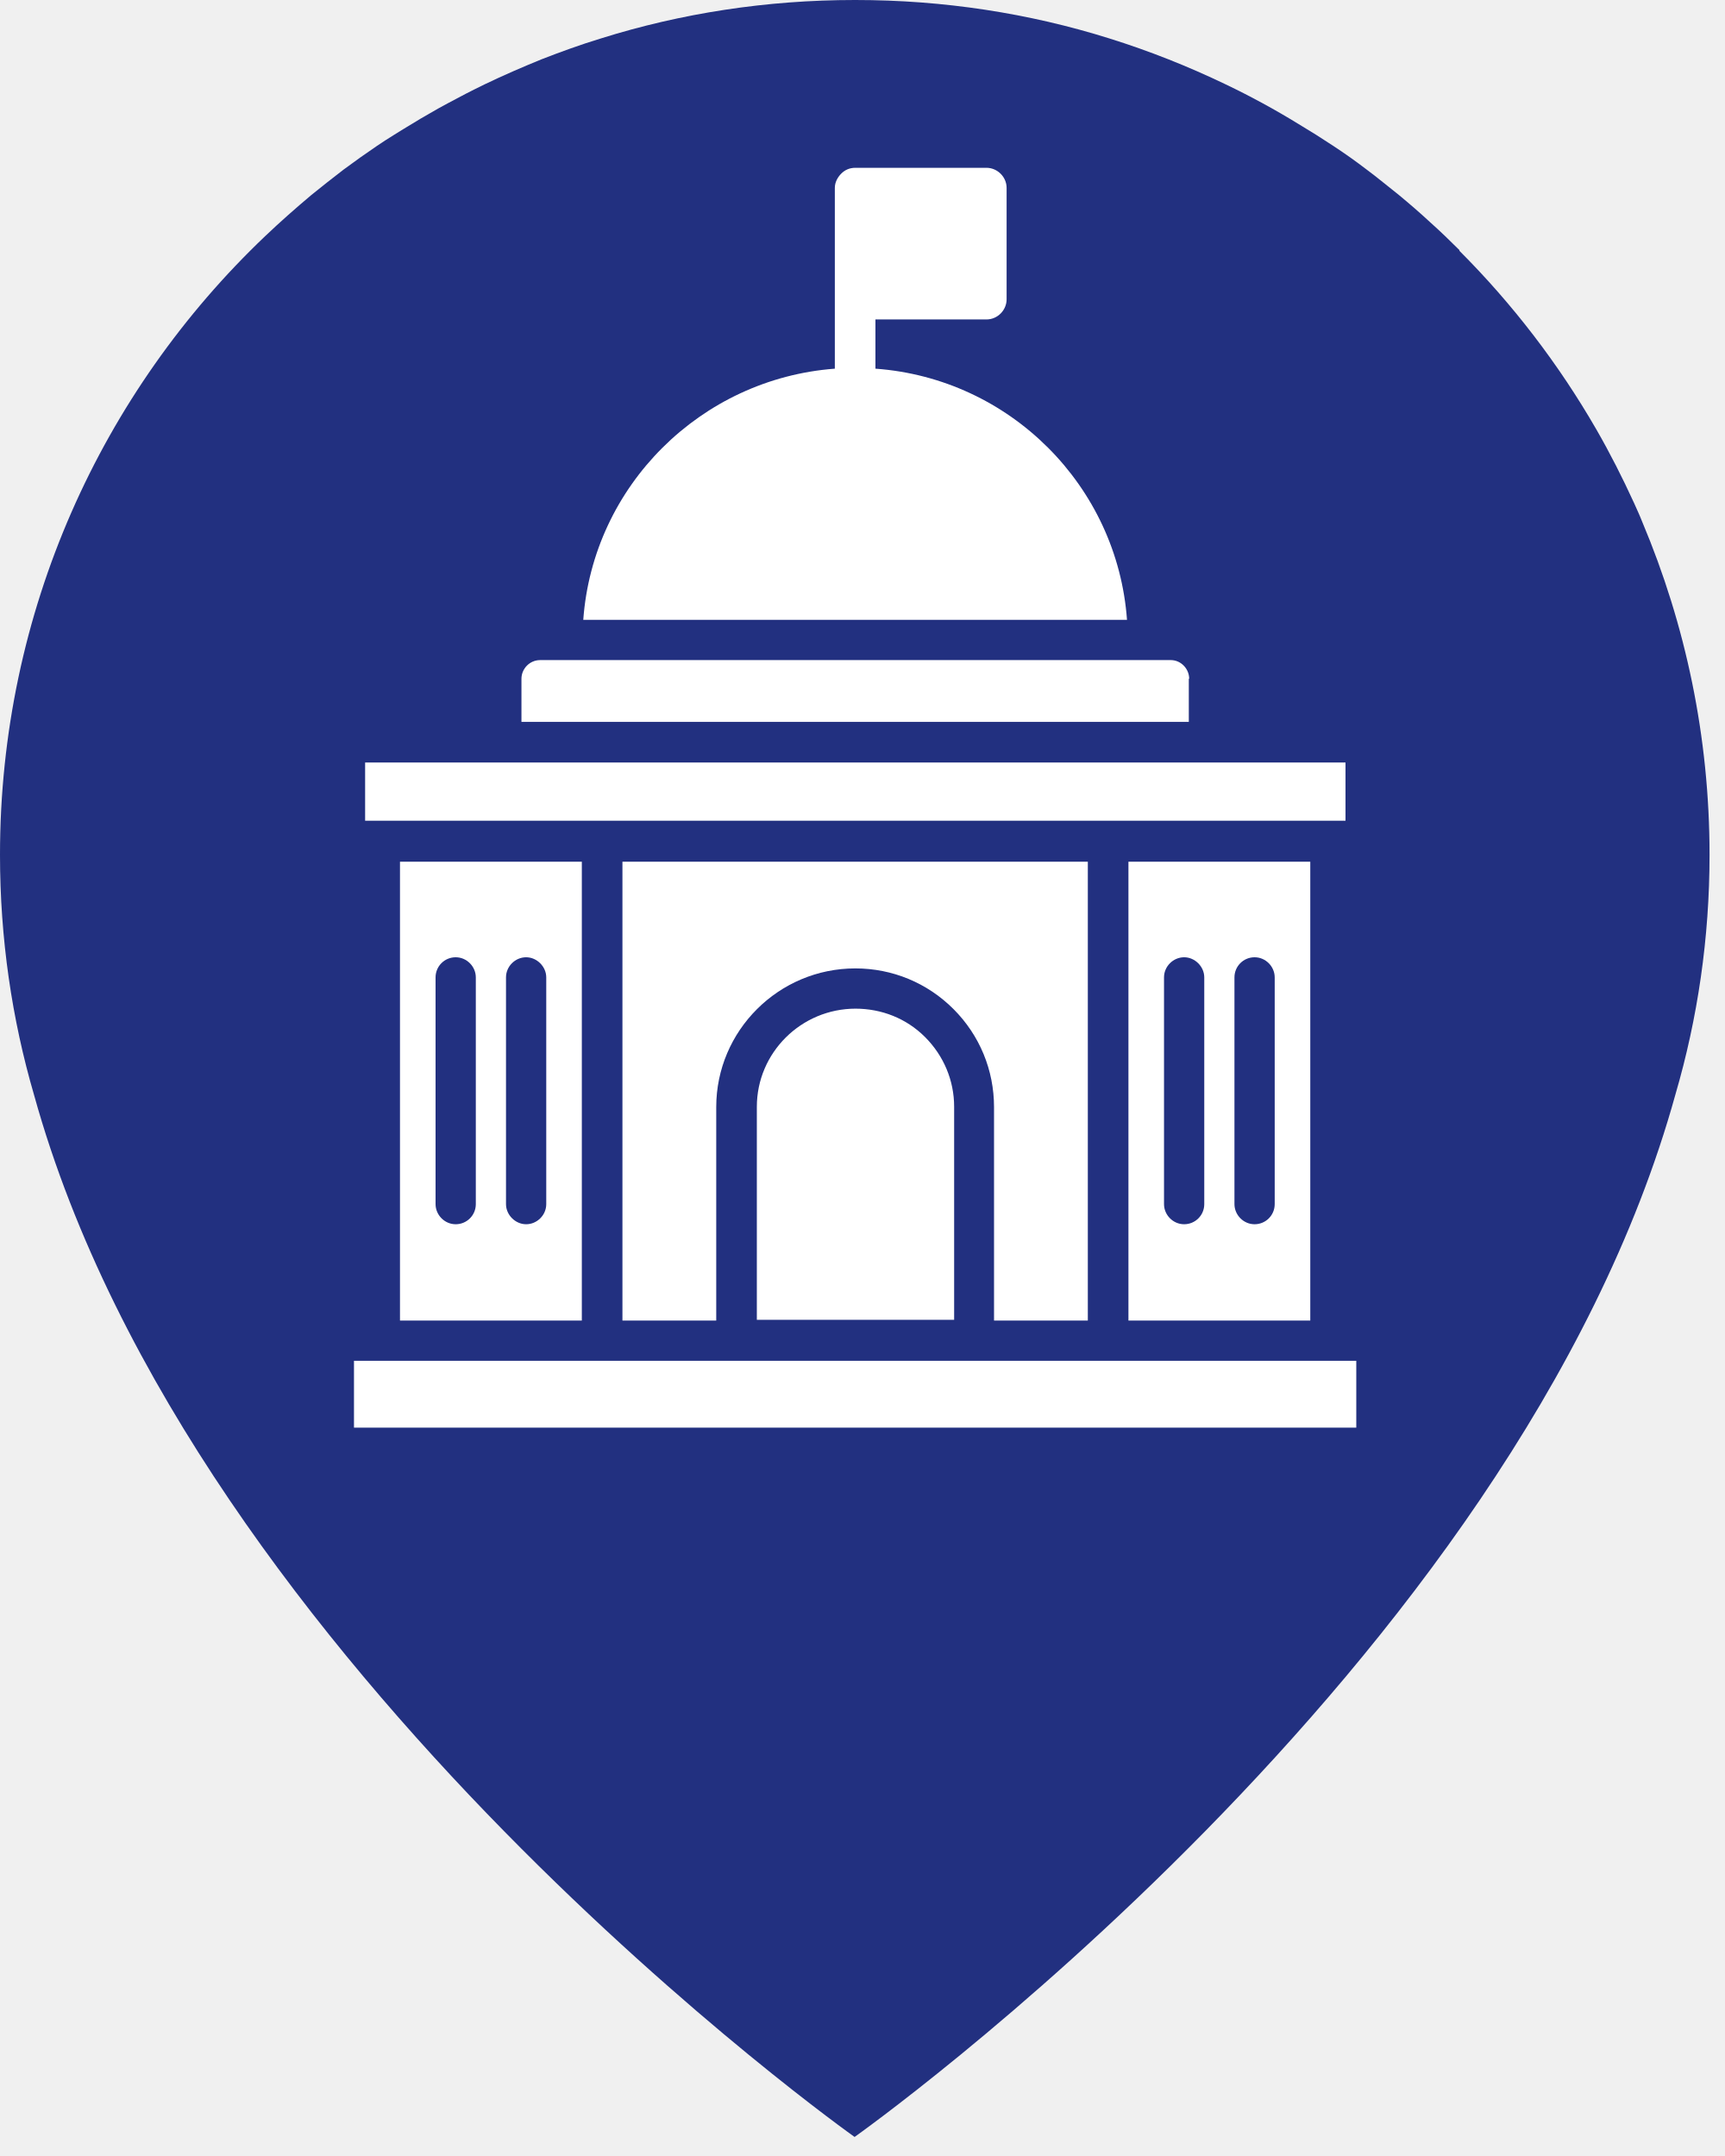
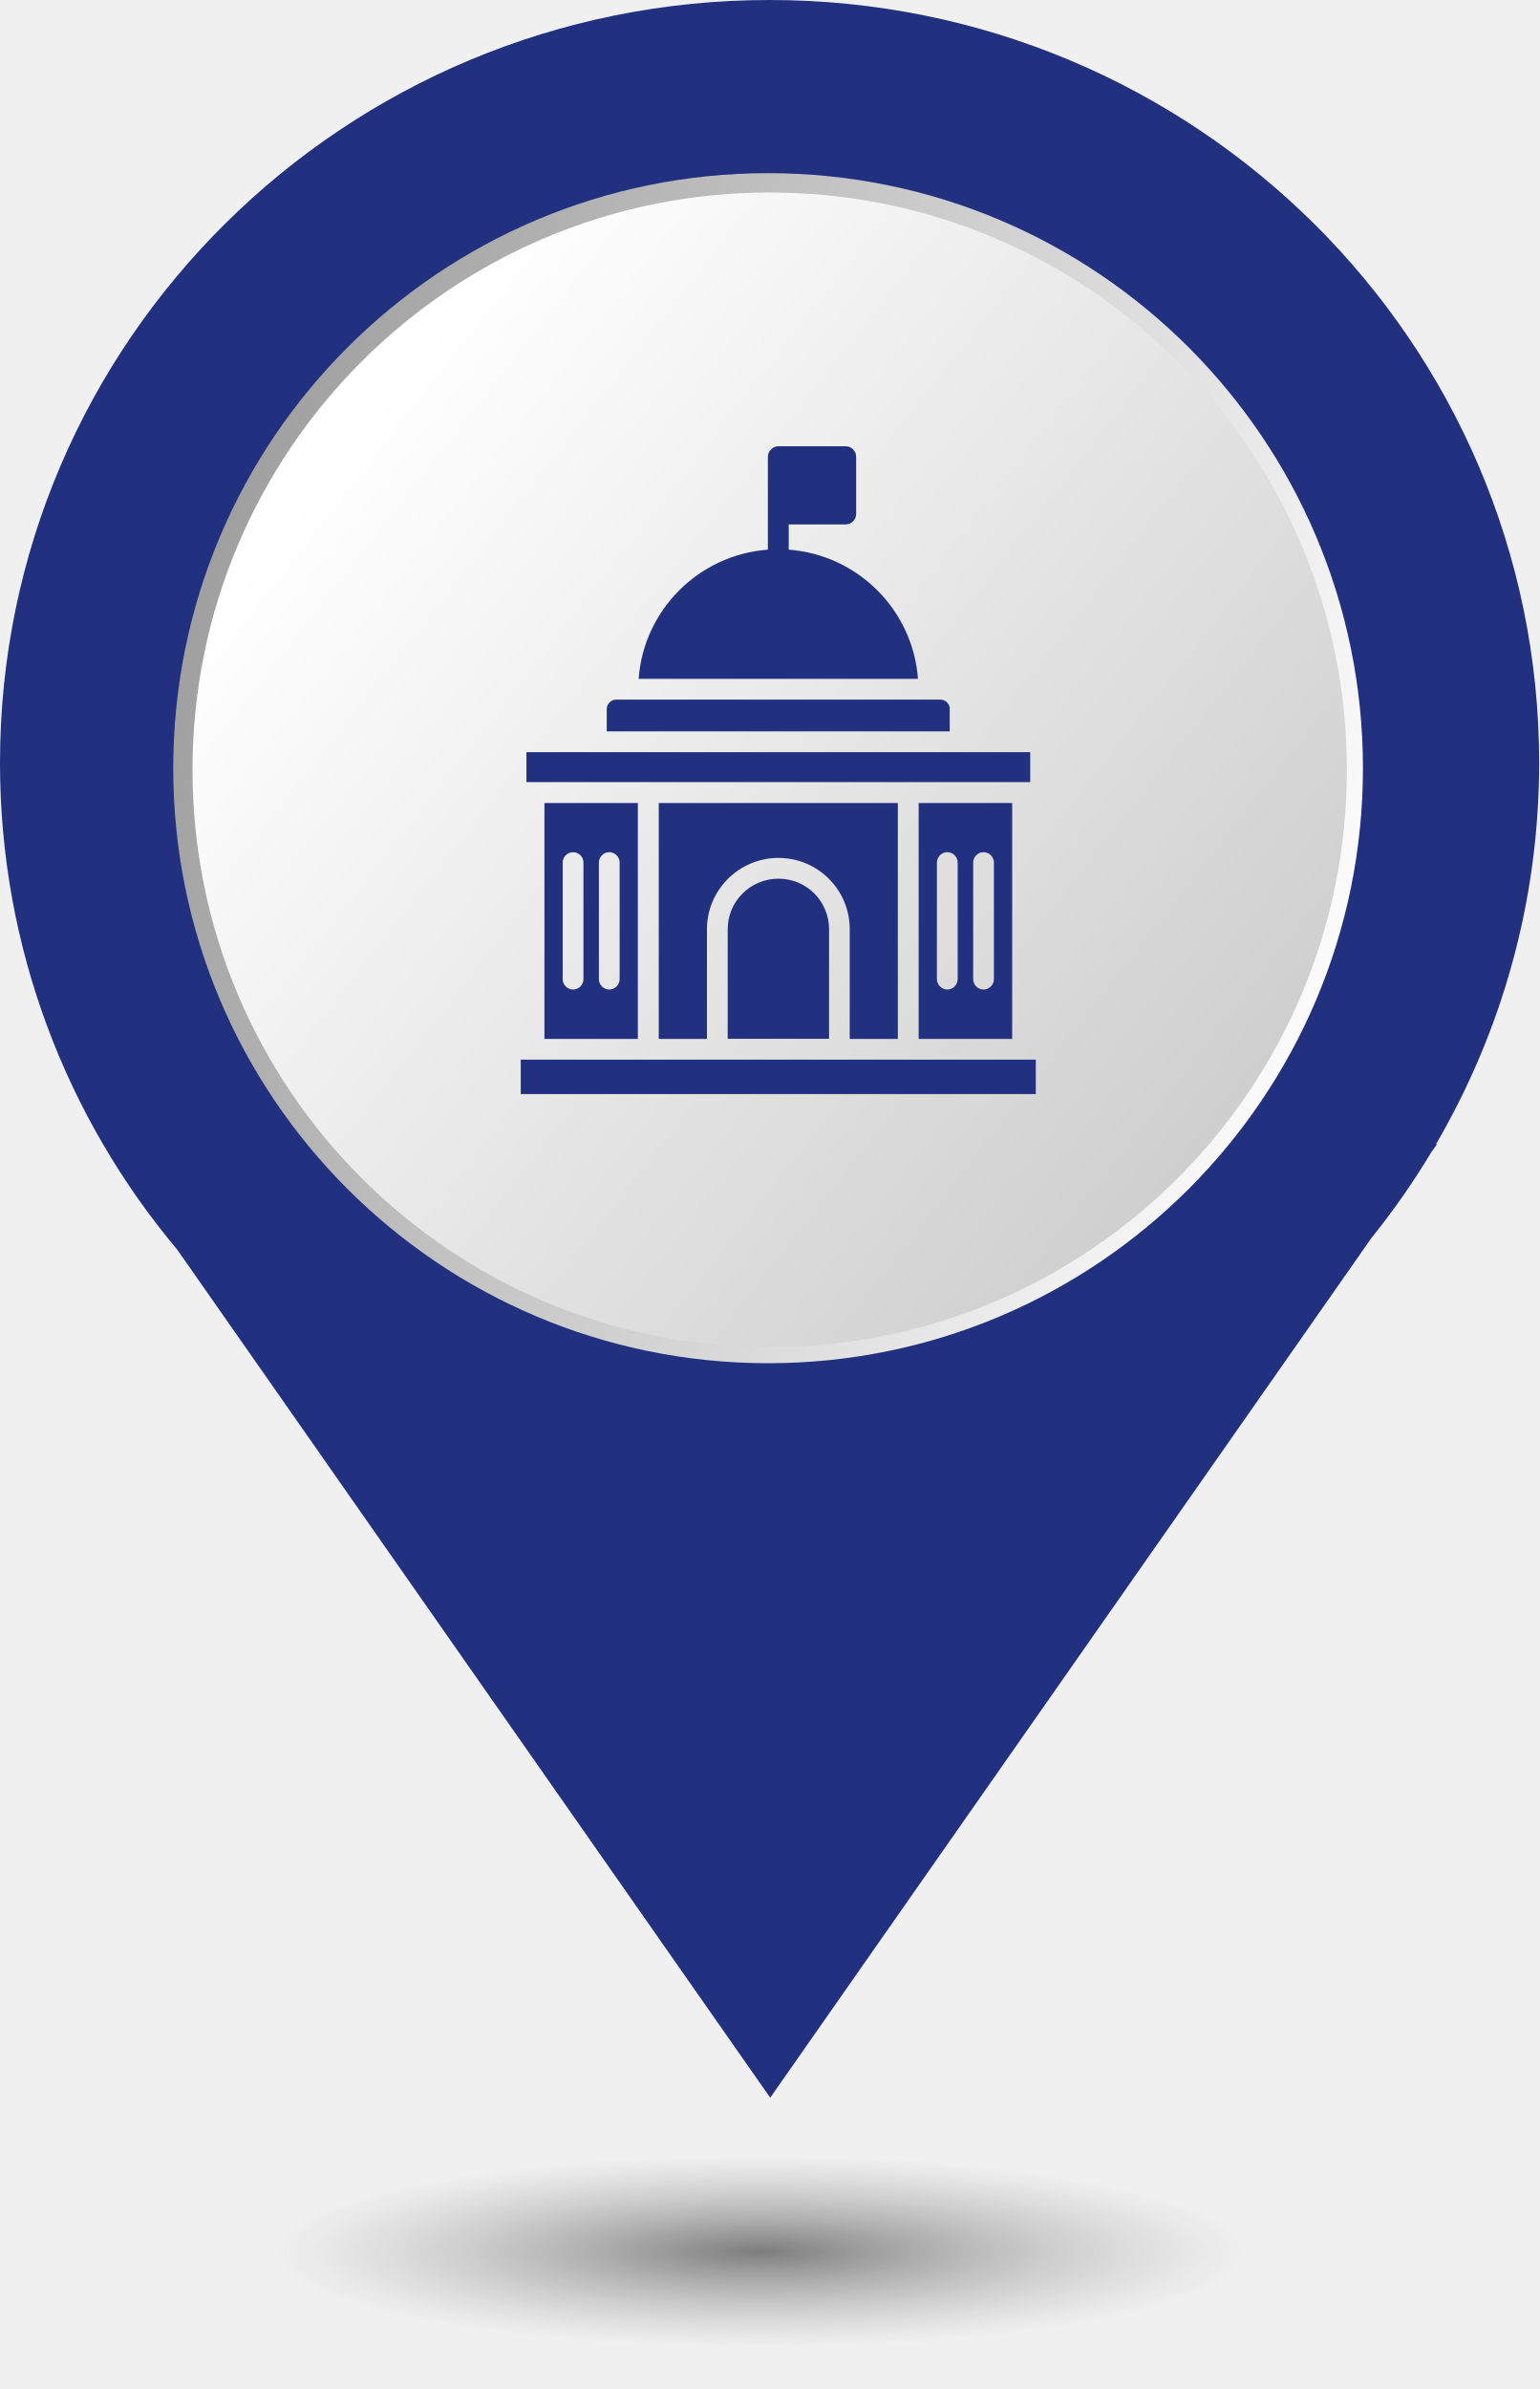
- <svg xmlns="http://www.w3.org/2000/svg" width="48" height="60" viewBox="0 0 48 60" fill="none">
-   <path d="M23.8 0C26.26 0 28.64 0.37 30.87 1.07C31.99 1.42 33.07 1.85 34.11 2.35C34.8 2.68 35.48 3.05 36.13 3.45C36.29 3.55 36.46 3.65 36.62 3.75C36.78 3.85 36.94 3.96 37.1 4.06C37.42 4.27 37.73 4.49 38.03 4.72C38.18 4.83 38.33 4.95 38.48 5.07C38.63 5.19 38.78 5.31 38.93 5.43C39.22 5.67 39.51 5.92 39.79 6.18C40.07 6.43 40.34 6.69 40.61 6.96V6.98C42.09 8.46 43.37 10.13 44.42 11.95C44.8 12.61 45.15 13.3 45.47 14C45.55 14.18 45.63 14.35 45.7 14.53C46.9 17.38 47.57 20.5 47.57 23.79C47.57 26.1 47.24 28.34 46.62 30.46C42.2 46.43 23.78 59.47 23.78 59.47C23.78 59.47 5.38 46.44 0.95 30.48C0.33 28.36 0 26.11 0 23.79C0 17.02 2.83 10.9 7.38 6.57C7.79 6.18 8.22 5.8 8.66 5.43C8.81 5.31 8.96 5.19 9.11 5.07C9.26 4.95 9.41 4.84 9.56 4.72C9.87 4.49 10.18 4.27 10.49 4.06C10.65 3.95 10.81 3.85 10.97 3.75C11.13 3.65 11.29 3.55 11.46 3.45C11.62 3.35 11.79 3.25 11.95 3.16C12.12 3.06 12.28 2.97 12.45 2.88C12.62 2.79 12.79 2.7 12.96 2.61C13.13 2.52 13.3 2.44 13.48 2.35C14 2.1 14.53 1.87 15.07 1.65C15.61 1.44 16.16 1.24 16.72 1.07C18.95 0.37 21.33 0 23.79 0" fill="#223080" />
-   <path d="M24.36 10.26V8.89H27.45C27.76 8.89 28.01 8.63 28.01 8.33V5.23C28.01 4.92 27.75 4.67 27.45 4.67H23.8C23.64 4.67 23.51 4.73 23.41 4.83C23.31 4.93 23.23 5.07 23.23 5.23V10.26C19.5 10.54 16.5 13.52 16.23 17.25H31.36C31.09 13.52 28.1 10.53 24.36 10.26Z" fill="white" />
-   <path d="M37.44 21.22H10.16V22.84H37.44V21.22Z" fill="white" />
-   <path d="M30.27 36.75V23.98H17.32V36.75H19.93V30.81C19.93 28.68 21.67 26.95 23.8 26.95C24.83 26.95 25.8 27.35 26.53 28.08C27.26 28.81 27.66 29.78 27.66 30.81V36.75H30.26H30.27Z" fill="white" />
-   <path d="M23.81 28.07C22.29 28.07 21.06 29.3 21.06 30.8V36.73H26.55V30.8C26.55 30.07 26.26 29.38 25.74 28.86C25.22 28.34 24.53 28.07 23.8 28.07" fill="white" />
-   <path d="M33.09 18.89C33.09 18.61 32.86 18.37 32.58 18.37H15.03C14.74 18.37 14.51 18.61 14.51 18.89V20.09H33.08V18.89H33.09Z" fill="white" />
-   <path d="M37.74 37.87H9.85V39.73H37.74V37.87Z" fill="white" />
-   <path d="M36.46 23.98H31.4V36.75H36.46V23.98ZM34.35 27.2C34.35 26.89 34.6 26.64 34.91 26.64C35.22 26.64 35.47 26.9 35.47 27.2V33.51C35.47 33.82 35.22 34.07 34.91 34.07C34.6 34.07 34.35 33.81 34.35 33.51V27.2ZM32.39 27.2C32.39 26.89 32.65 26.64 32.95 26.64C33.25 26.64 33.51 26.9 33.51 27.2V33.51C33.51 33.82 33.26 34.07 32.95 34.07C32.64 34.07 32.39 33.81 32.39 33.51V27.2Z" fill="white" />
-   <path d="M16.19 23.98H11.13V36.75H16.19V23.98ZM14.08 27.2C14.08 26.89 14.34 26.64 14.64 26.64C14.94 26.64 15.2 26.9 15.2 27.2V33.51C15.2 33.82 14.94 34.07 14.64 34.07C14.34 34.07 14.08 33.81 14.08 33.51V27.2ZM12.12 27.2C12.12 26.89 12.37 26.64 12.68 26.64C12.99 26.64 13.24 26.9 13.24 27.2V33.51C13.24 33.82 12.99 34.07 12.68 34.07C12.37 34.07 12.12 33.81 12.12 33.51V27.2Z" fill="white" />
+ <svg xmlns="http://www.w3.org/2000/svg" width="29" height="45" viewBox="0 0 29 45" fill="none">
+   <path d="M21.478 14.368C21.478 18.334 18.232 21.552 14.228 21.552C10.224 21.552 6.978 18.334 6.978 14.368C6.978 10.401 10.224 7.184 14.228 7.184C18.233 7.184 21.478 10.401 21.478 14.368ZM29 14.368C29 6.433 22.509 0 14.5 0C6.492 0 0 6.433 0 14.368C0 17.857 1.256 21.056 3.344 23.545L14.512 39.513L25.845 23.312C26.252 22.807 26.624 22.275 26.96 21.716L27.075 21.553H27.056C28.29 19.438 29 16.987 29 14.368Z" fill="#223080" />
+   <path d="M21.221 14.379C21.221 18.248 18.069 21.388 14.18 21.388C10.291 21.388 7.14 18.248 7.14 14.379C7.14 10.509 10.292 7.371 14.18 7.371C18.069 7.371 21.221 10.509 21.221 14.379ZM28.525 14.379C28.525 6.638 22.221 0.362 14.444 0.362C6.668 0.362 0.363 6.638 0.363 14.379C0.363 17.783 1.583 20.904 3.61 23.331L14.456 38.909L25.461 23.104C25.856 22.612 26.218 22.093 26.545 21.547L26.656 21.388H26.638C27.836 19.325 28.525 16.933 28.525 14.379Z" fill="#223080" />
+   <circle cx="14.502" cy="14.5" r="11.963" fill="#223080" />
+   <circle cx="14.472" cy="14.47" r="11.208" fill="url(#paint0_linear_1206_2624)" />
+   <circle cx="14.502" cy="14.501" r="10.875" fill="url(#paint1_linear_1206_2624)" />
+   <path d="M14.861 10.354V9.878H15.935C16.042 9.878 16.131 9.789 16.131 9.682V8.602C16.131 8.495 16.042 8.406 15.935 8.406H14.667C14.612 8.406 14.564 8.428 14.529 8.464C14.493 8.499 14.468 8.546 14.468 8.602V10.354C13.168 10.45 12.127 11.489 12.033 12.787H17.296C17.201 11.489 16.16 10.45 14.861 10.354Z" fill="#223080" />
+   <path d="M19.411 14.168H9.919V14.732H19.411V14.168Z" fill="#223080" />
+   <path d="M16.917 19.569V15.126H12.412V19.569H13.32V17.503C13.32 16.763 13.925 16.16 14.667 16.16C15.024 16.16 15.364 16.299 15.617 16.553C15.872 16.808 16.01 17.144 16.01 17.503V19.569H16.917Z" fill="#223080" />
+   <path d="M14.667 16.551C14.14 16.551 13.711 16.977 13.711 17.503V19.567H15.621V17.503C15.621 17.248 15.52 17.007 15.341 16.827C15.159 16.648 14.92 16.551 14.667 16.551Z" fill="#223080" />
+   <path d="M17.896 13.357C17.896 13.259 17.815 13.178 17.718 13.178H11.612C11.511 13.178 11.432 13.261 11.432 13.357V13.776H17.894V13.357H17.896Z" fill="#223080" />
+   <path d="M19.516 19.96H9.812V20.608H19.516V19.96Z" fill="#223080" />
+   <path d="M19.071 19.569V15.126H17.309V19.569H19.071ZM18.336 16.247C18.336 16.141 18.423 16.052 18.532 16.052C18.639 16.052 18.727 16.141 18.727 16.247V18.444C18.727 18.55 18.639 18.639 18.532 18.639C18.423 18.639 18.336 18.55 18.336 18.444V16.247ZM17.653 16.247C17.653 16.141 17.742 16.052 17.849 16.052C17.957 16.052 18.044 16.141 18.044 16.247V18.444C18.044 18.55 17.957 18.639 17.849 18.639C17.742 18.639 17.653 18.55 17.653 18.444V16.247Z" fill="#223080" />
+   <path d="M12.018 19.569V15.126H10.258V19.569H12.018ZM11.284 16.247C11.284 16.141 11.372 16.052 11.479 16.052C11.586 16.052 11.675 16.141 11.675 16.247V18.444C11.675 18.55 11.586 18.639 11.479 18.639C11.372 18.639 11.284 18.55 11.284 18.444V16.247ZM10.602 16.247C10.602 16.141 10.689 16.052 10.798 16.052C10.904 16.052 10.993 16.141 10.993 16.247V18.444C10.993 18.55 10.904 18.639 10.798 18.639C10.689 18.639 10.602 18.55 10.602 18.444V16.247Z" fill="#223080" />
+   <ellipse cx="14.319" cy="42.413" rx="9.244" ry="1.812" fill="url(#paint2_radial_1206_2624)" fill-opacity="0.6" />
+   <defs>
+     <linearGradient id="paint0_linear_1206_2624" x1="25.739" y1="19.212" x2="1.995" y2="11.237" gradientUnits="userSpaceOnUse">
+       <stop stop-color="white" />
+       <stop offset="1" stop-color="#999999" />
+     </linearGradient>
+     <linearGradient id="paint1_linear_1206_2624" x1="4.896" y1="10.332" x2="24.108" y2="25.375" gradientUnits="userSpaceOnUse">
+       <stop stop-color="white" />
+       <stop offset="1" stop-color="#C7C7C7" />
+     </linearGradient>
+     <radialGradient id="paint2_radial_1206_2624" cx="0" cy="0" r="1" gradientUnits="userSpaceOnUse" gradientTransform="translate(14.3192 42.4126) scale(9.24375 1.8125)">
+       <stop stop-opacity="0.8" />
+       <stop offset="1" stop-color="#666666" stop-opacity="0" />
+     </radialGradient>
+   </defs>
</svg>
